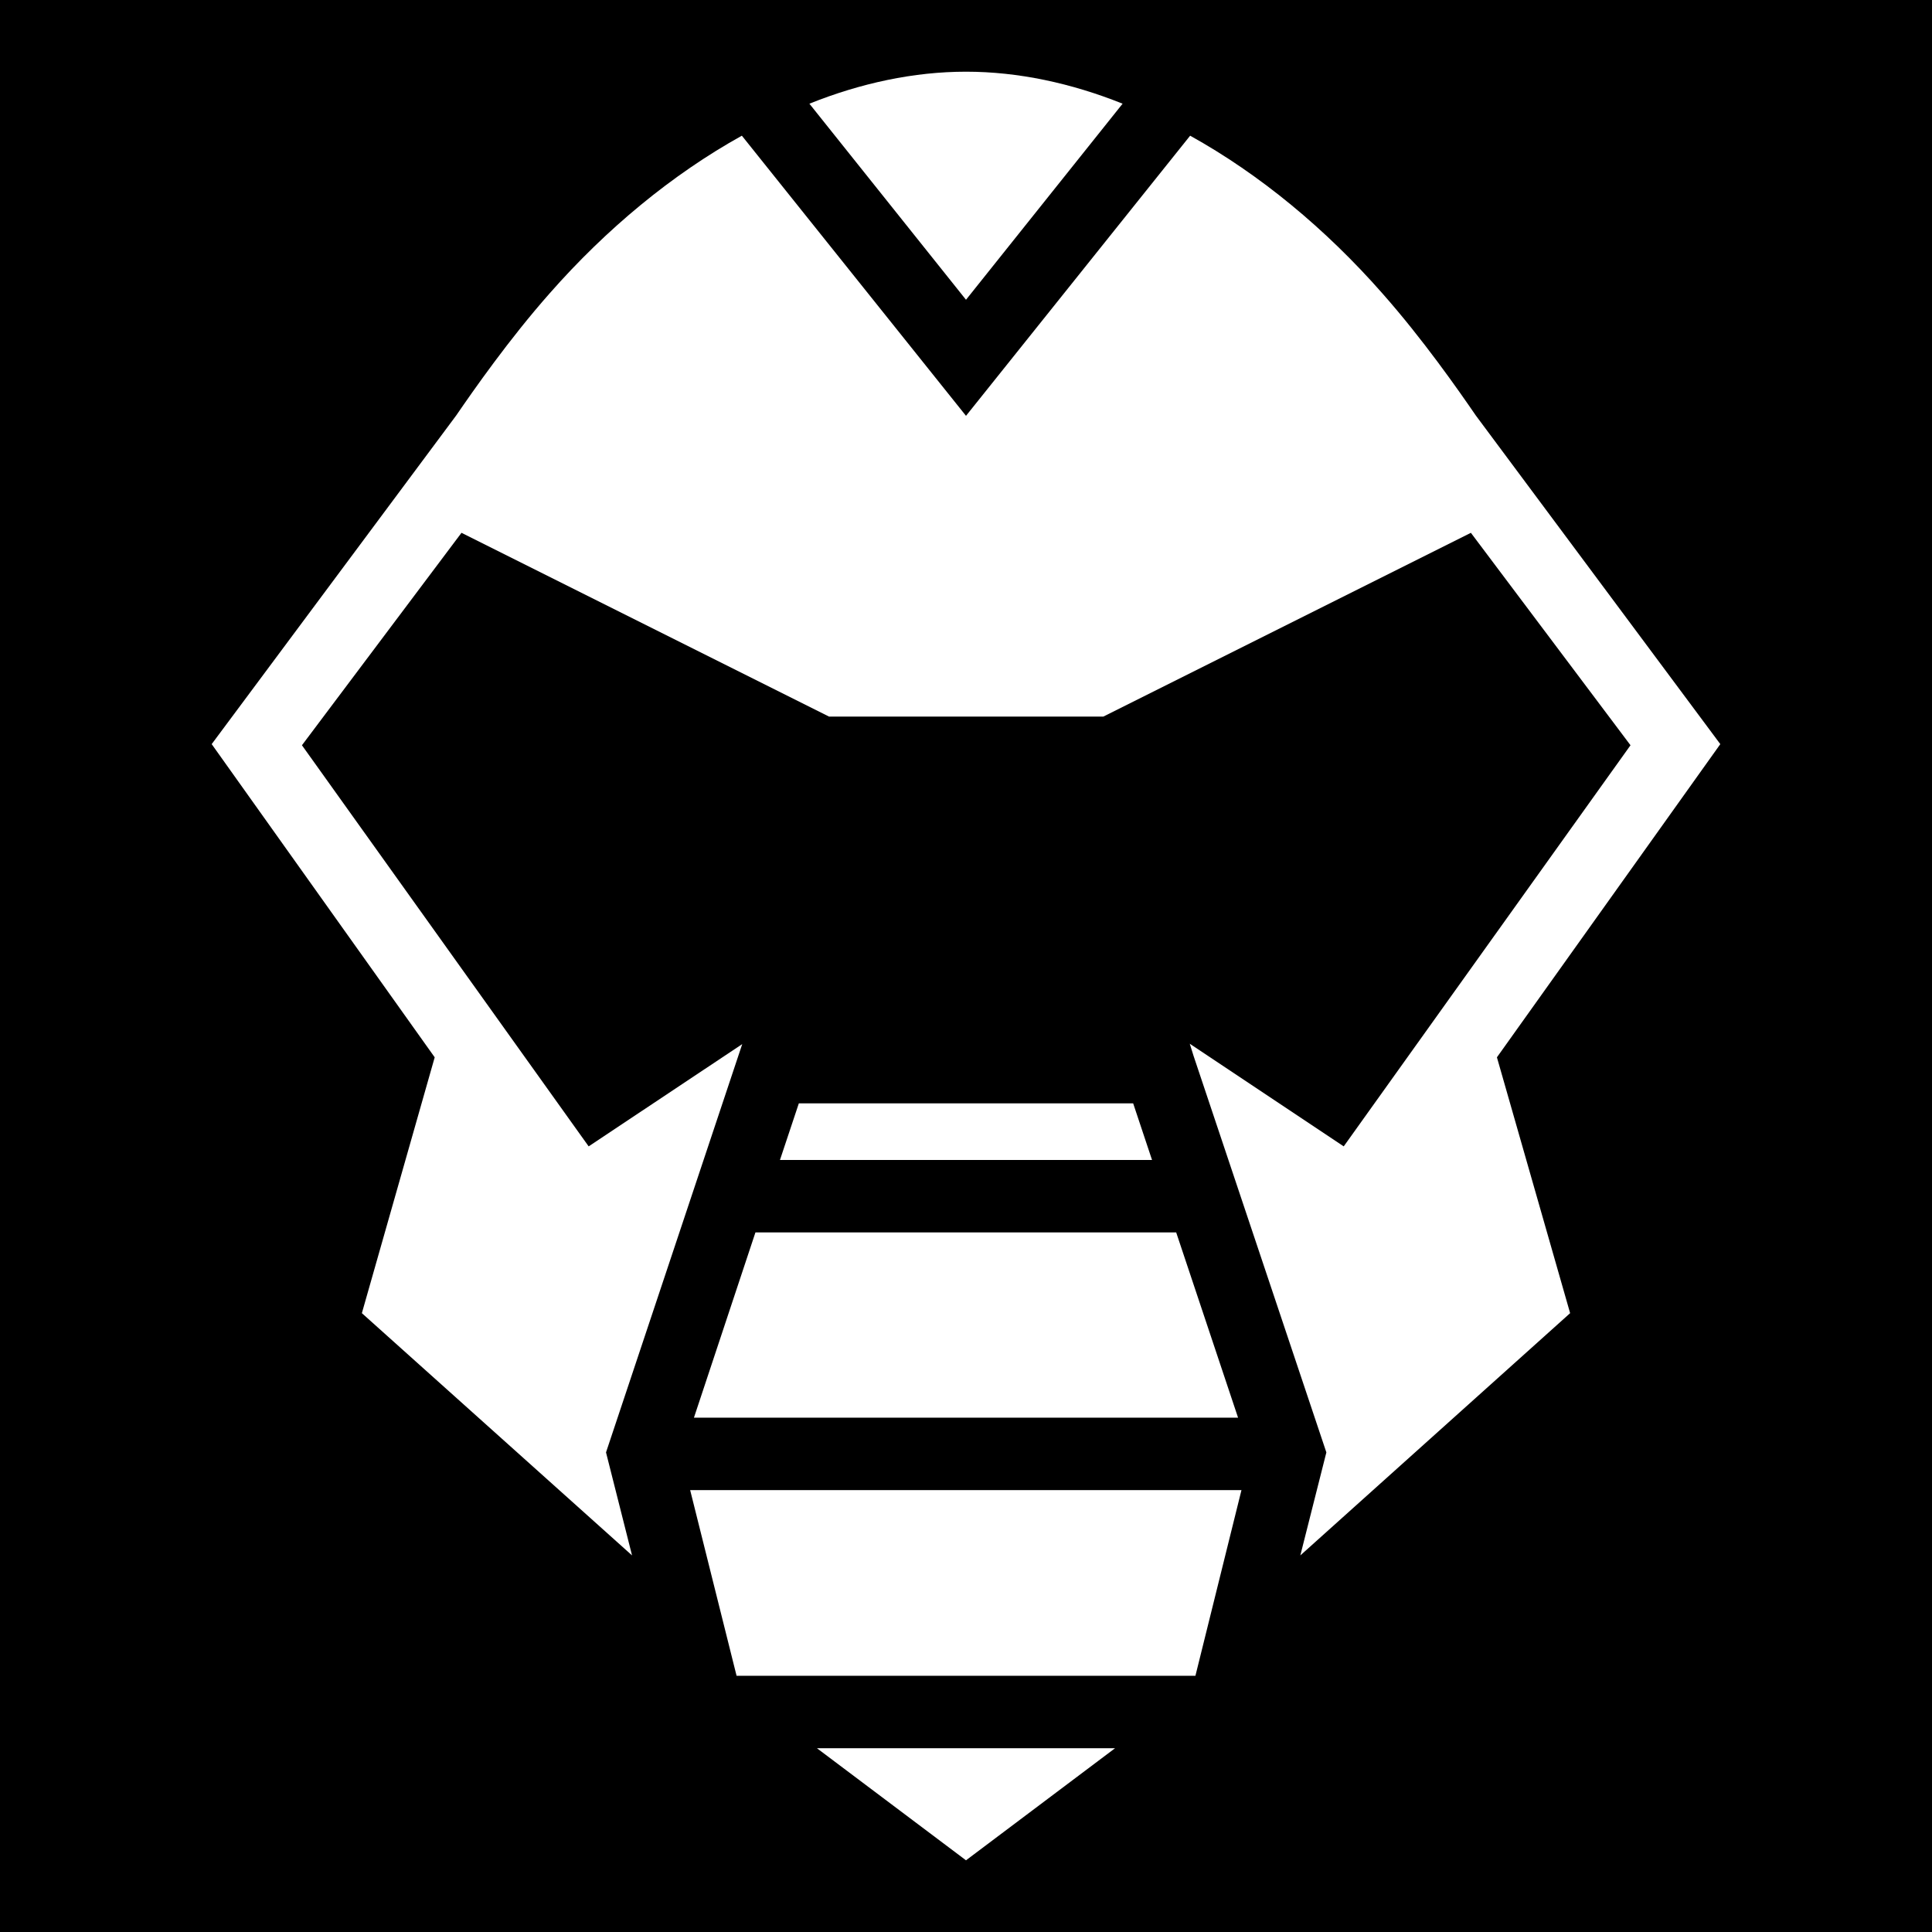
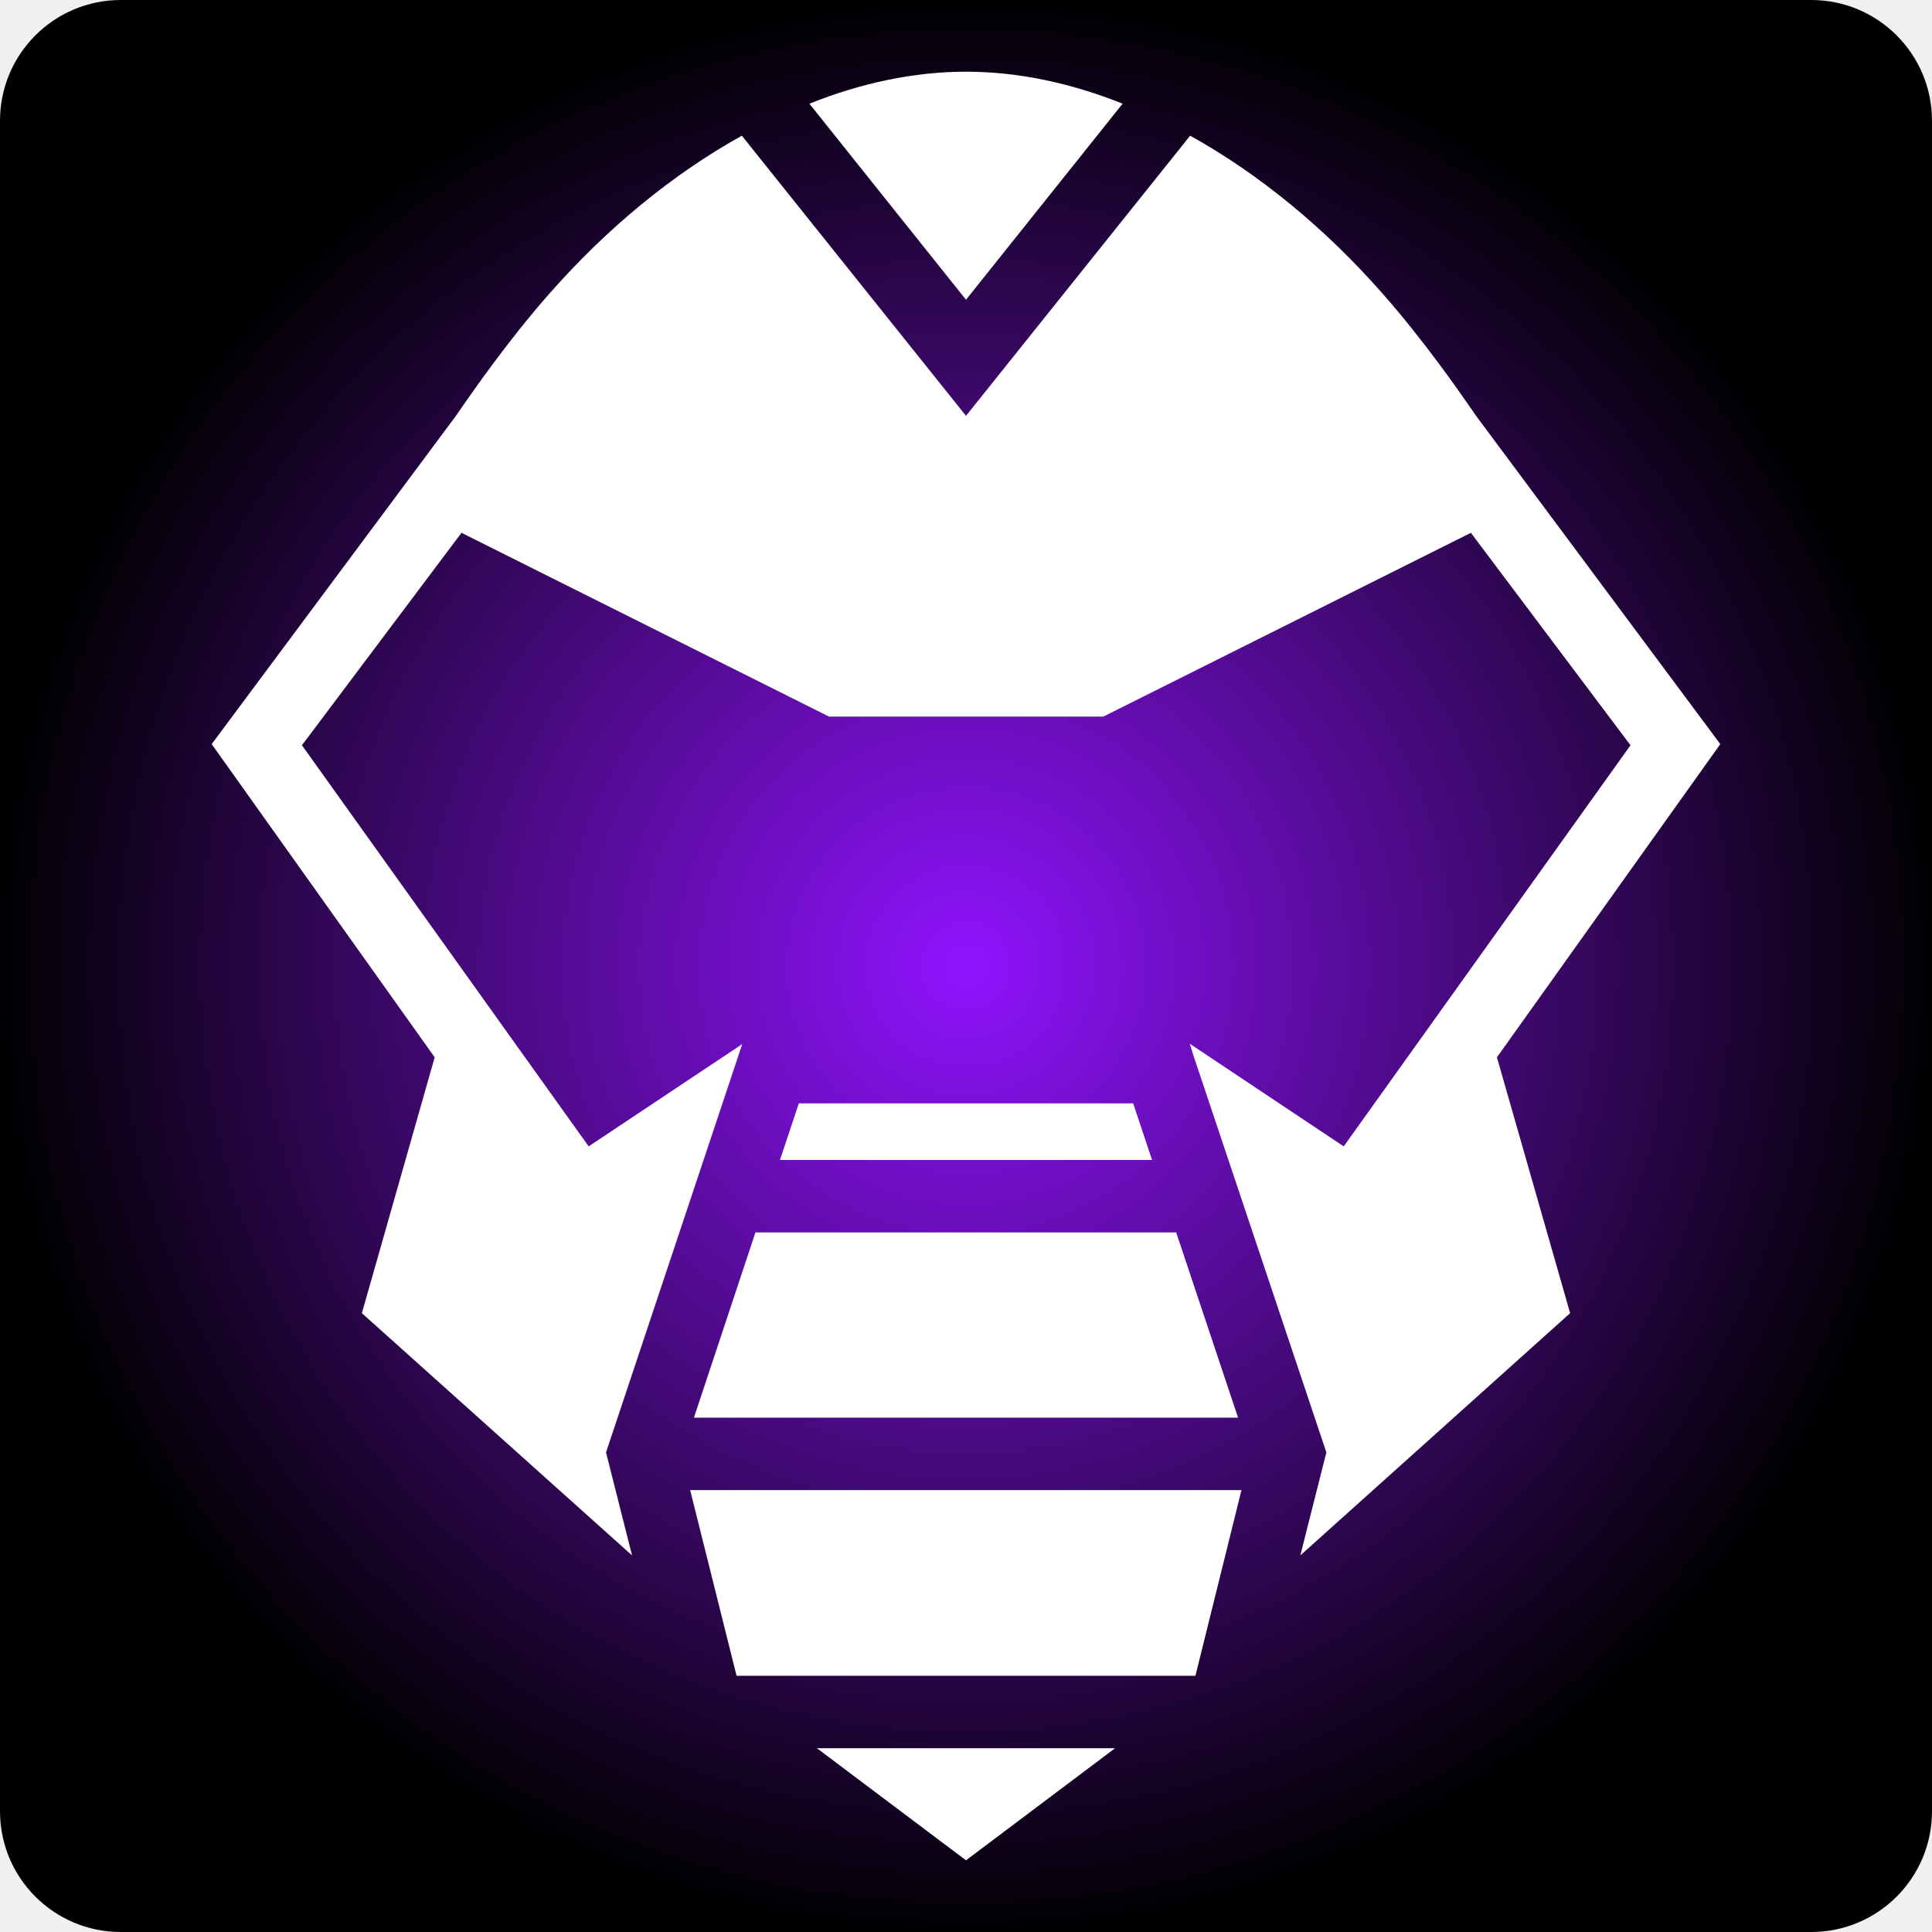
<svg xmlns="http://www.w3.org/2000/svg" style="height: 512px; width: 512px;" viewBox="0 0 512 512">
-   <path d="M0 0h512v512H0z" fill="#000" fill-opacity="1" />
+   <defs>
+     <radialGradient id="delapouite-robot-helmet-gradient-0">
+       <stop offset="0%" stop-color="#9013fe" stop-opacity="1" />
+       <stop offset="100%" stop-color="#000000" stop-opacity="1" />
+     </radialGradient>
+   </defs>
+   <rect fill="url(#delapouite-robot-helmet-gradient-0)" height="512" width="512" rx="32" ry="32" />
  <g class="" style="" transform="translate(0,0)">
    <path d="M256 19c-13.8 0-27.9 3.02-41.5 8.48L256 79.44l41.5-51.96C283.9 22.02 269.8 19 256 19zm-59.4 16.96c-18.5 10.27-35.9 24.69-50.9 41.74-10.8 12.21-20.2 25.7-24.8 32.4l-64.8 87.1 59.1 83L95.9 348l71.6 64.2-6.9-27.3 36.1-108.2-40.7 27.1-75.98-106.3 42.28-56.3 97.4 48.7h72.7l97.4-48.7 42.3 56.3-76 106.3-40.8-27.2 1 3.2 35.2 105.1-6.9 27.3 71.5-64.2-19.4-67.8 59.2-83-64.8-87.1c-4.6-6.7-14-20.19-24.8-32.4-15-17.05-32.4-31.47-50.9-41.74L256 110.2zm15.1 256.44-5 15h98.6l-5-15zm-11.5 34.2-16.3 49.1h144.2l-16.4-49.1zm-17.3 68.3 12.3 49.2h121.6l12.2-49.2zm33.6 68.4L256 493l39.5-29.7z" fill="#fff" fill-opacity="1" />
  </g>
</svg>
